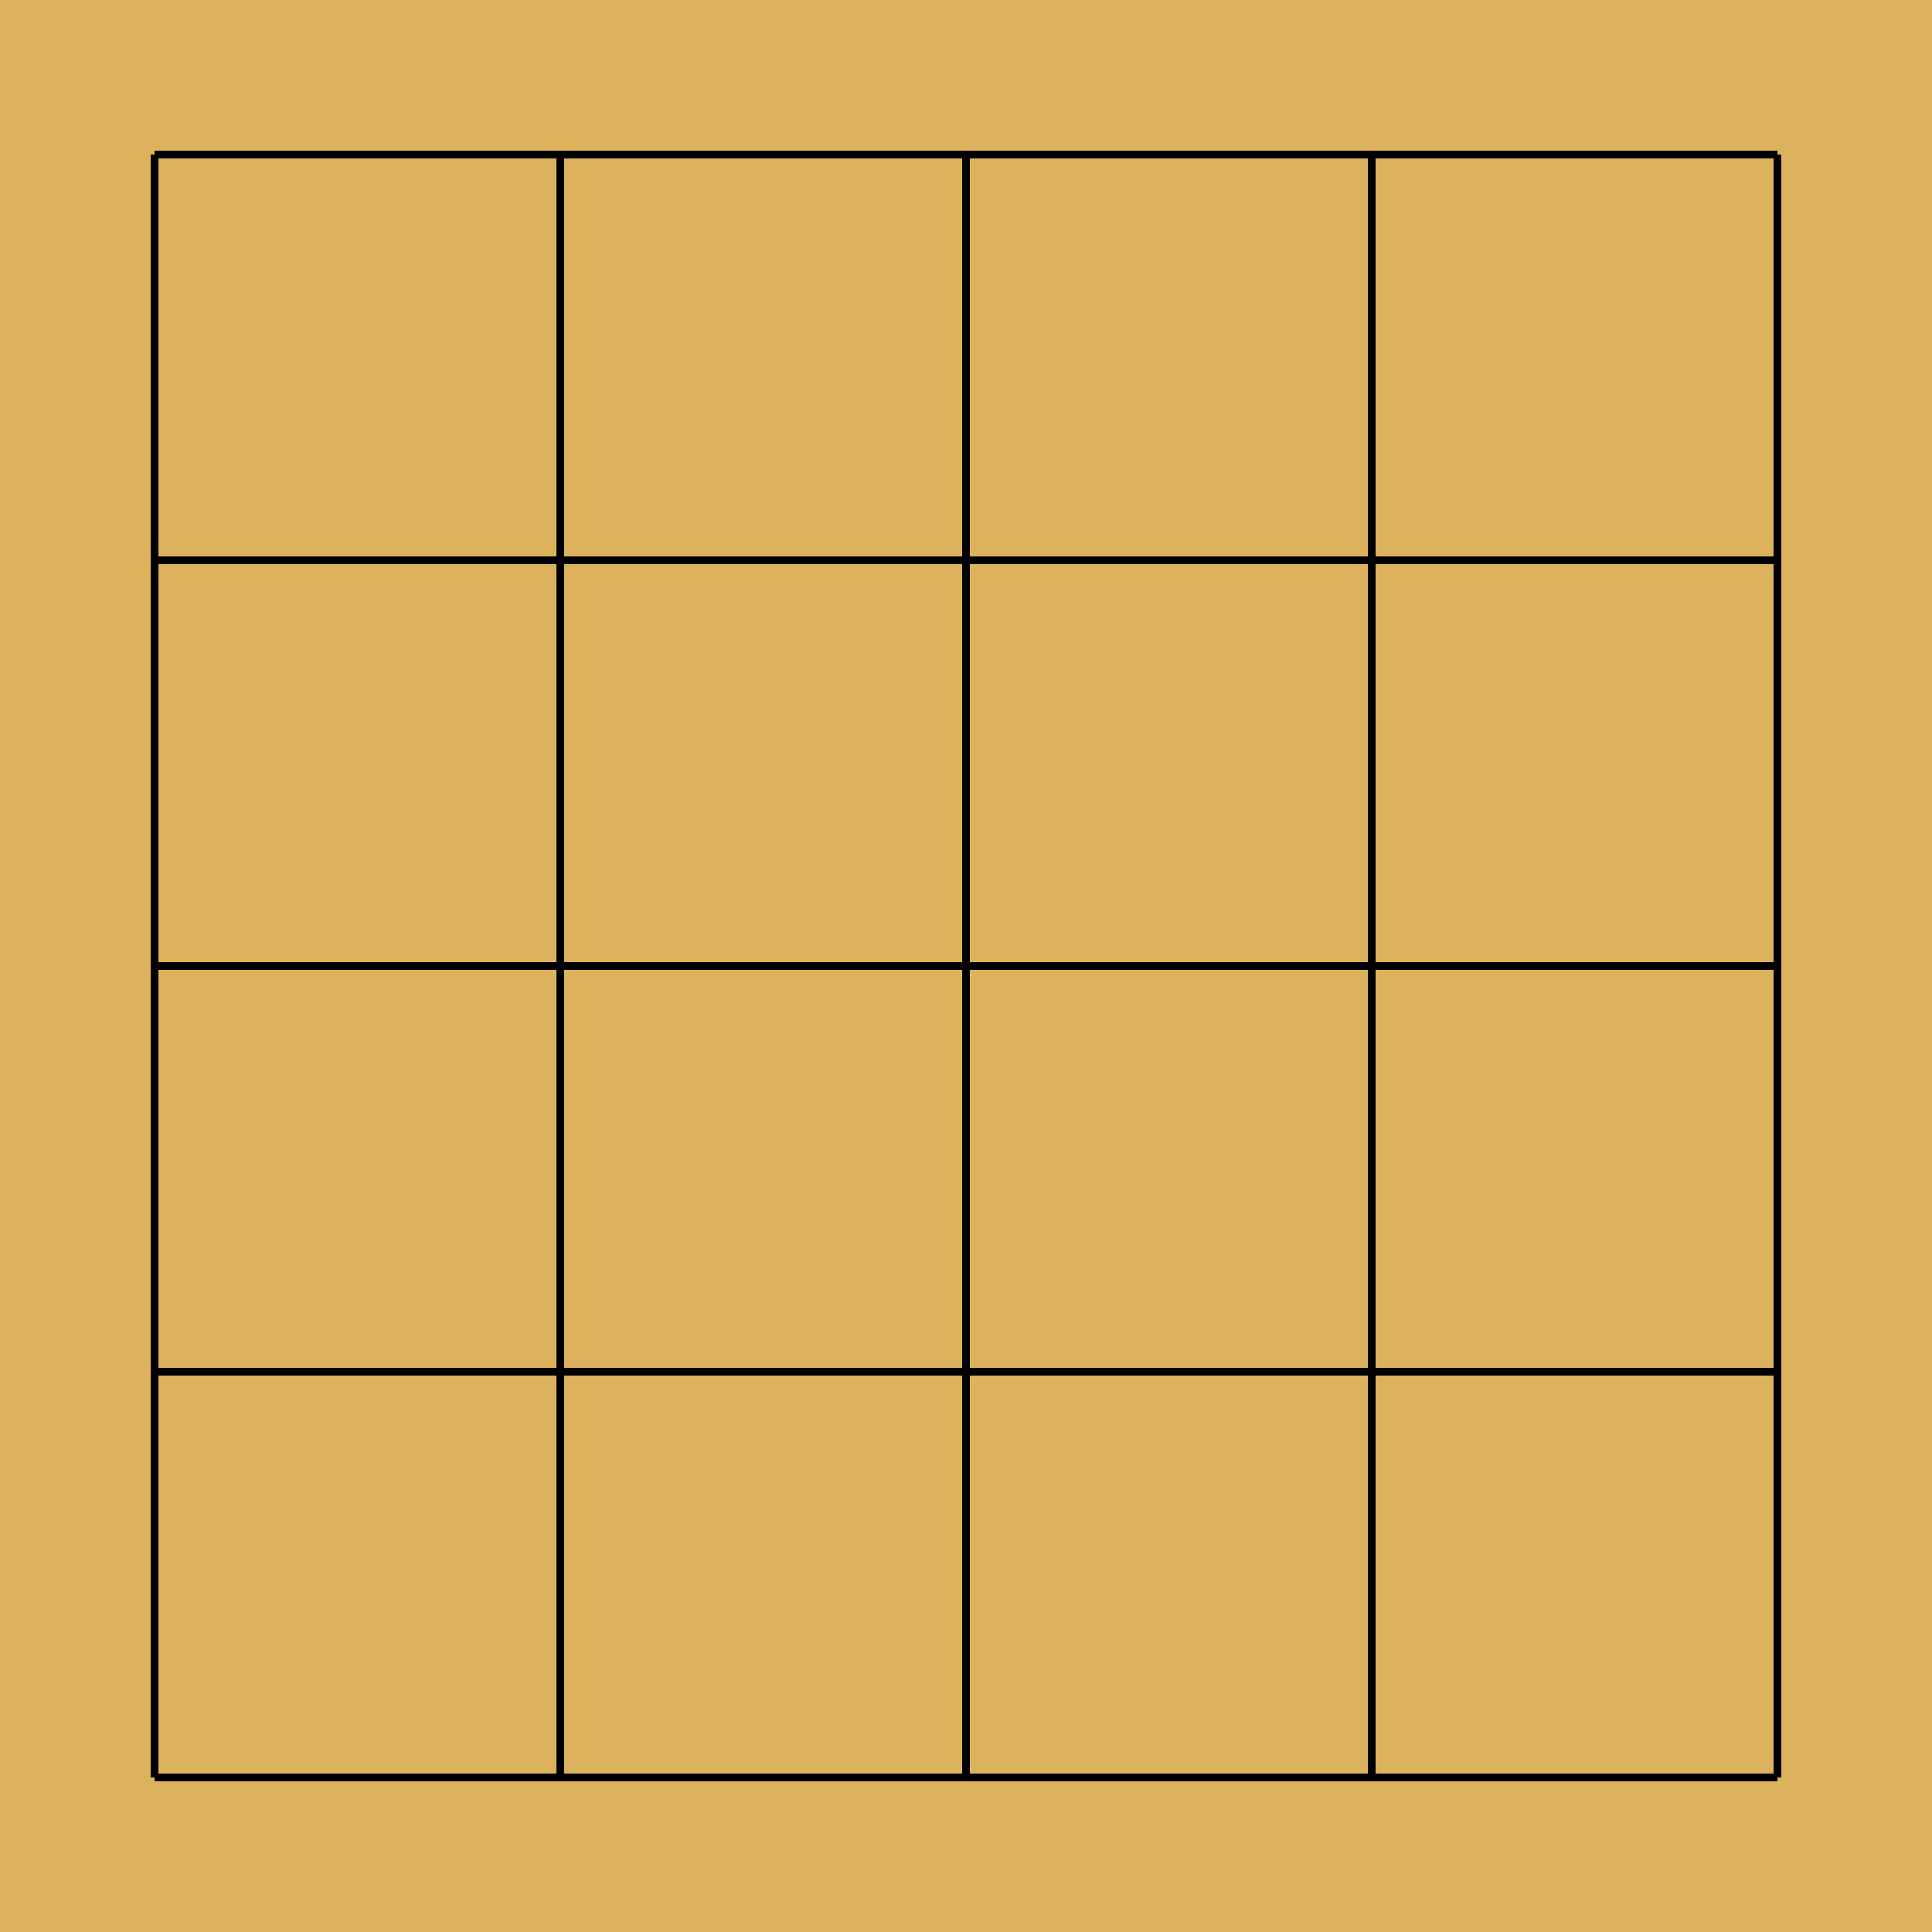
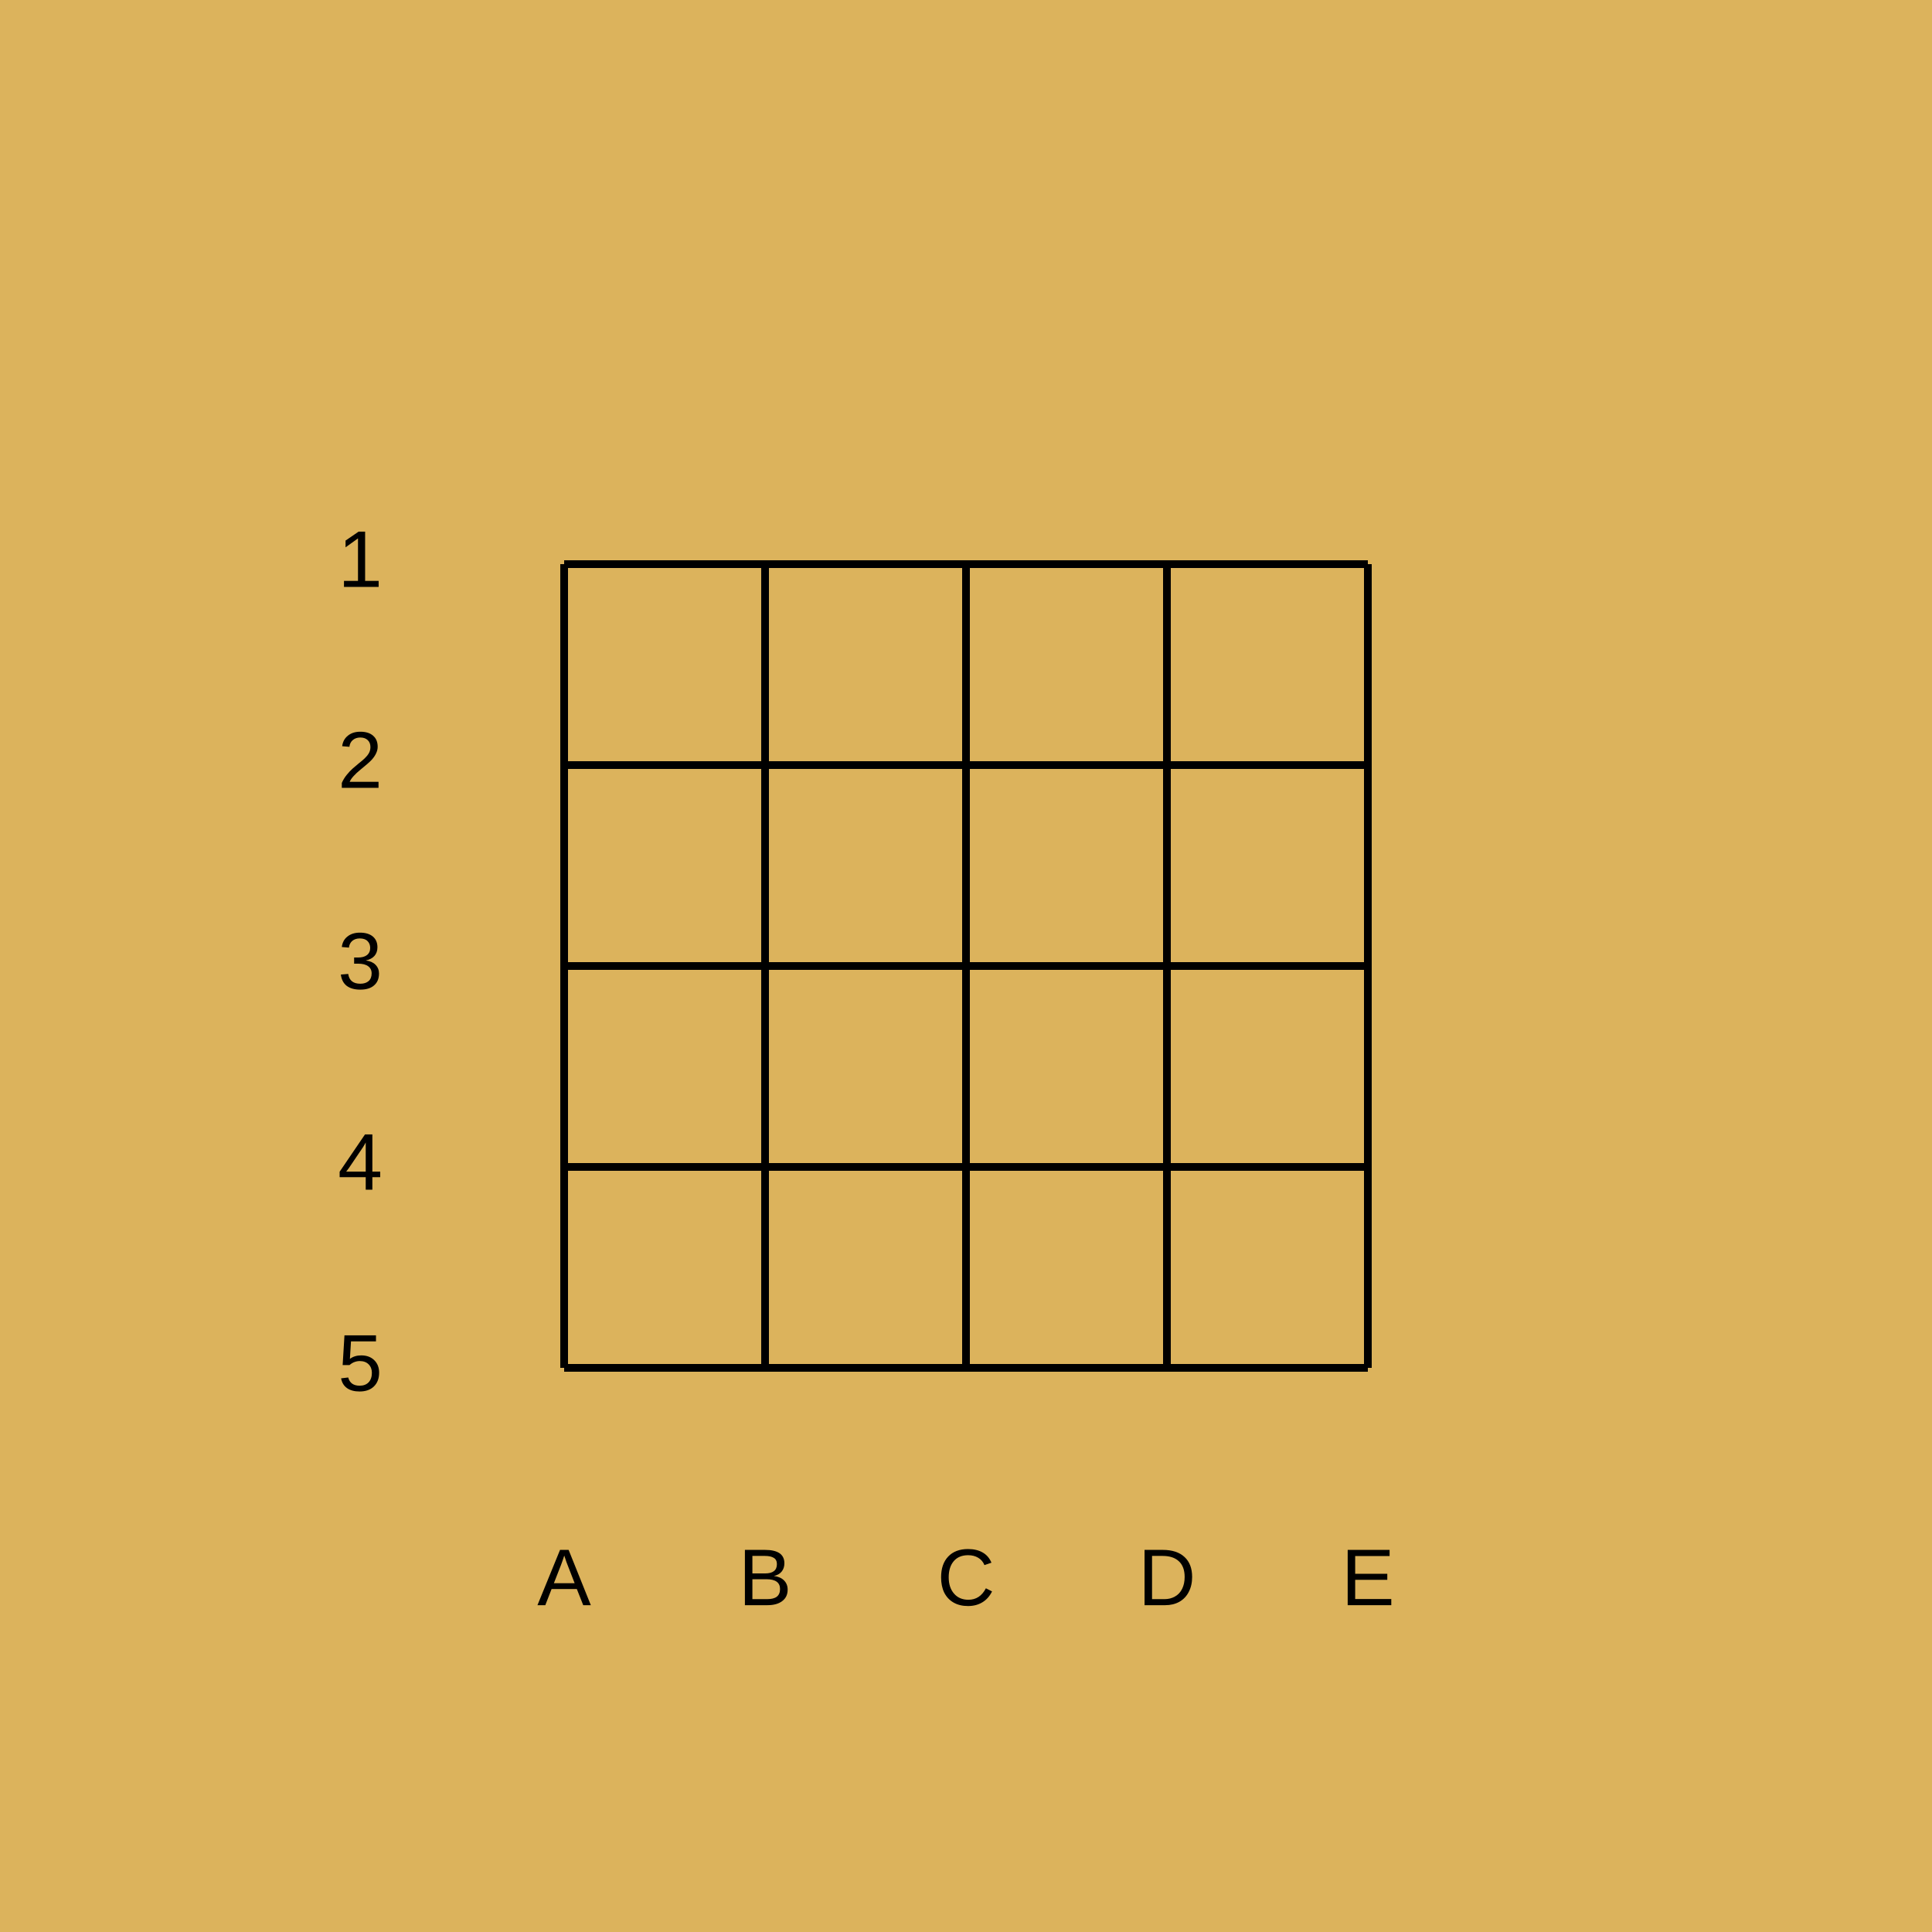
<svg xmlns="http://www.w3.org/2000/svg" width="250" height="250" viewBox="0 0 250 250" class="go-board-svg">
  <rect x="0" y="0" width="250" height="250" fill="#DCB35C" />
-   <line x1="20" y1="20" x2="20" y2="230" stroke="#000000" stroke-width="1" />
-   <line x1="20" y1="20" x2="230" y2="20" stroke="#000000" stroke-width="1" />
-   <line x1="72.5" y1="20" x2="72.5" y2="230" stroke="#000000" stroke-width="1" />
-   <line x1="20" y1="72.5" x2="230" y2="72.5" stroke="#000000" stroke-width="1" />
-   <line x1="125" y1="20" x2="125" y2="230" stroke="#000000" stroke-width="1" />
-   <line x1="20" y1="125" x2="230" y2="125" stroke="#000000" stroke-width="1" />
-   <line x1="177.5" y1="20" x2="177.5" y2="230" stroke="#000000" stroke-width="1" />
-   <line x1="20" y1="177.5" x2="230" y2="177.5" stroke="#000000" stroke-width="1" />
-   <line x1="230" y1="20" x2="230" y2="230" stroke="#000000" stroke-width="1" />
-   <line x1="20" y1="230" x2="230" y2="230" stroke="#000000" stroke-width="1" />
-   <text x="-6.25" y="20" font-size="21" text-anchor="end" dominant-baseline="middle" font-family="Arial, sans-serif" style="fill: #000000 !important;">1</text>
-   <text x="-6.25" y="72.5" font-size="21" text-anchor="end" dominant-baseline="middle" font-family="Arial, sans-serif" style="fill: #000000 !important;">2</text>
-   <text x="-6.25" y="125" font-size="21" text-anchor="end" dominant-baseline="middle" font-family="Arial, sans-serif" style="fill: #000000 !important;">3</text>
-   <text x="-6.25" y="177.5" font-size="21" text-anchor="end" dominant-baseline="middle" font-family="Arial, sans-serif" style="fill: #000000 !important;">4</text>
-   <text x="-6.25" y="230" font-size="21" text-anchor="end" dominant-baseline="middle" font-family="Arial, sans-serif" style="fill: #000000 !important;">5</text>
-   <text x="20" y="256.25" font-size="21" text-anchor="middle" dominant-baseline="hanging" font-family="Arial, sans-serif" style="fill: #000000 !important;">A</text>
-   <text x="72.5" y="256.25" font-size="21" text-anchor="middle" dominant-baseline="hanging" font-family="Arial, sans-serif" style="fill: #000000 !important;">B</text>
-   <text x="125" y="256.25" font-size="21" text-anchor="middle" dominant-baseline="hanging" font-family="Arial, sans-serif" style="fill: #000000 !important;">C</text>
-   <text x="177.5" y="256.25" font-size="21" text-anchor="middle" dominant-baseline="hanging" font-family="Arial, sans-serif" style="fill: #000000 !important;">D</text>
-   <text x="230" y="256.25" font-size="21" text-anchor="middle" dominant-baseline="hanging" font-family="Arial, sans-serif" style="fill: #000000 !important;">E</text>
+   <line x1="73" y1="73" x2="73" y2="177" stroke="#000000" stroke-width="1" />
+   <line x1="73" y1="73" x2="177" y2="73" stroke="#000000" stroke-width="1" />
+   <line x1="99" y1="73" x2="99" y2="177" stroke="#000000" stroke-width="1" />
+   <line x1="73" y1="99" x2="177" y2="99" stroke="#000000" stroke-width="1" />
+   <line x1="125" y1="73" x2="125" y2="177" stroke="#000000" stroke-width="1" />
+   <line x1="73" y1="125" x2="177" y2="125" stroke="#000000" stroke-width="1" />
+   <line x1="151" y1="73" x2="151" y2="177" stroke="#000000" stroke-width="1" />
+   <line x1="73" y1="151" x2="177" y2="151" stroke="#000000" stroke-width="1" />
+   <line x1="177" y1="73" x2="177" y2="177" stroke="#000000" stroke-width="1" />
+   <line x1="73" y1="177" x2="177" y2="177" stroke="#000000" stroke-width="1" />
+   <text x="49.5" y="73" font-size="10.4" text-anchor="end" dominant-baseline="middle" font-family="Arial, sans-serif" style="fill: #000000 !important;">1</text>
+   <text x="49.5" y="99" font-size="10.4" text-anchor="end" dominant-baseline="middle" font-family="Arial, sans-serif" style="fill: #000000 !important;">2</text>
+   <text x="49.5" y="125" font-size="10.4" text-anchor="end" dominant-baseline="middle" font-family="Arial, sans-serif" style="fill: #000000 !important;">3</text>
+   <text x="49.5" y="151" font-size="10.4" text-anchor="end" dominant-baseline="middle" font-family="Arial, sans-serif" style="fill: #000000 !important;">4</text>
+   <text x="49.5" y="177" font-size="10.4" text-anchor="end" dominant-baseline="middle" font-family="Arial, sans-serif" style="fill: #000000 !important;">5</text>
+   <text x="73" y="200.5" font-size="10.4" text-anchor="middle" dominant-baseline="hanging" font-family="Arial, sans-serif" style="fill: #000000 !important;">A</text>
+   <text x="99" y="200.5" font-size="10.4" text-anchor="middle" dominant-baseline="hanging" font-family="Arial, sans-serif" style="fill: #000000 !important;">B</text>
+   <text x="125" y="200.5" font-size="10.4" text-anchor="middle" dominant-baseline="hanging" font-family="Arial, sans-serif" style="fill: #000000 !important;">C</text>
+   <text x="151" y="200.5" font-size="10.4" text-anchor="middle" dominant-baseline="hanging" font-family="Arial, sans-serif" style="fill: #000000 !important;">D</text>
+   <text x="177" y="200.5" font-size="10.4" text-anchor="middle" dominant-baseline="hanging" font-family="Arial, sans-serif" style="fill: #000000 !important;">E</text>
</svg>
